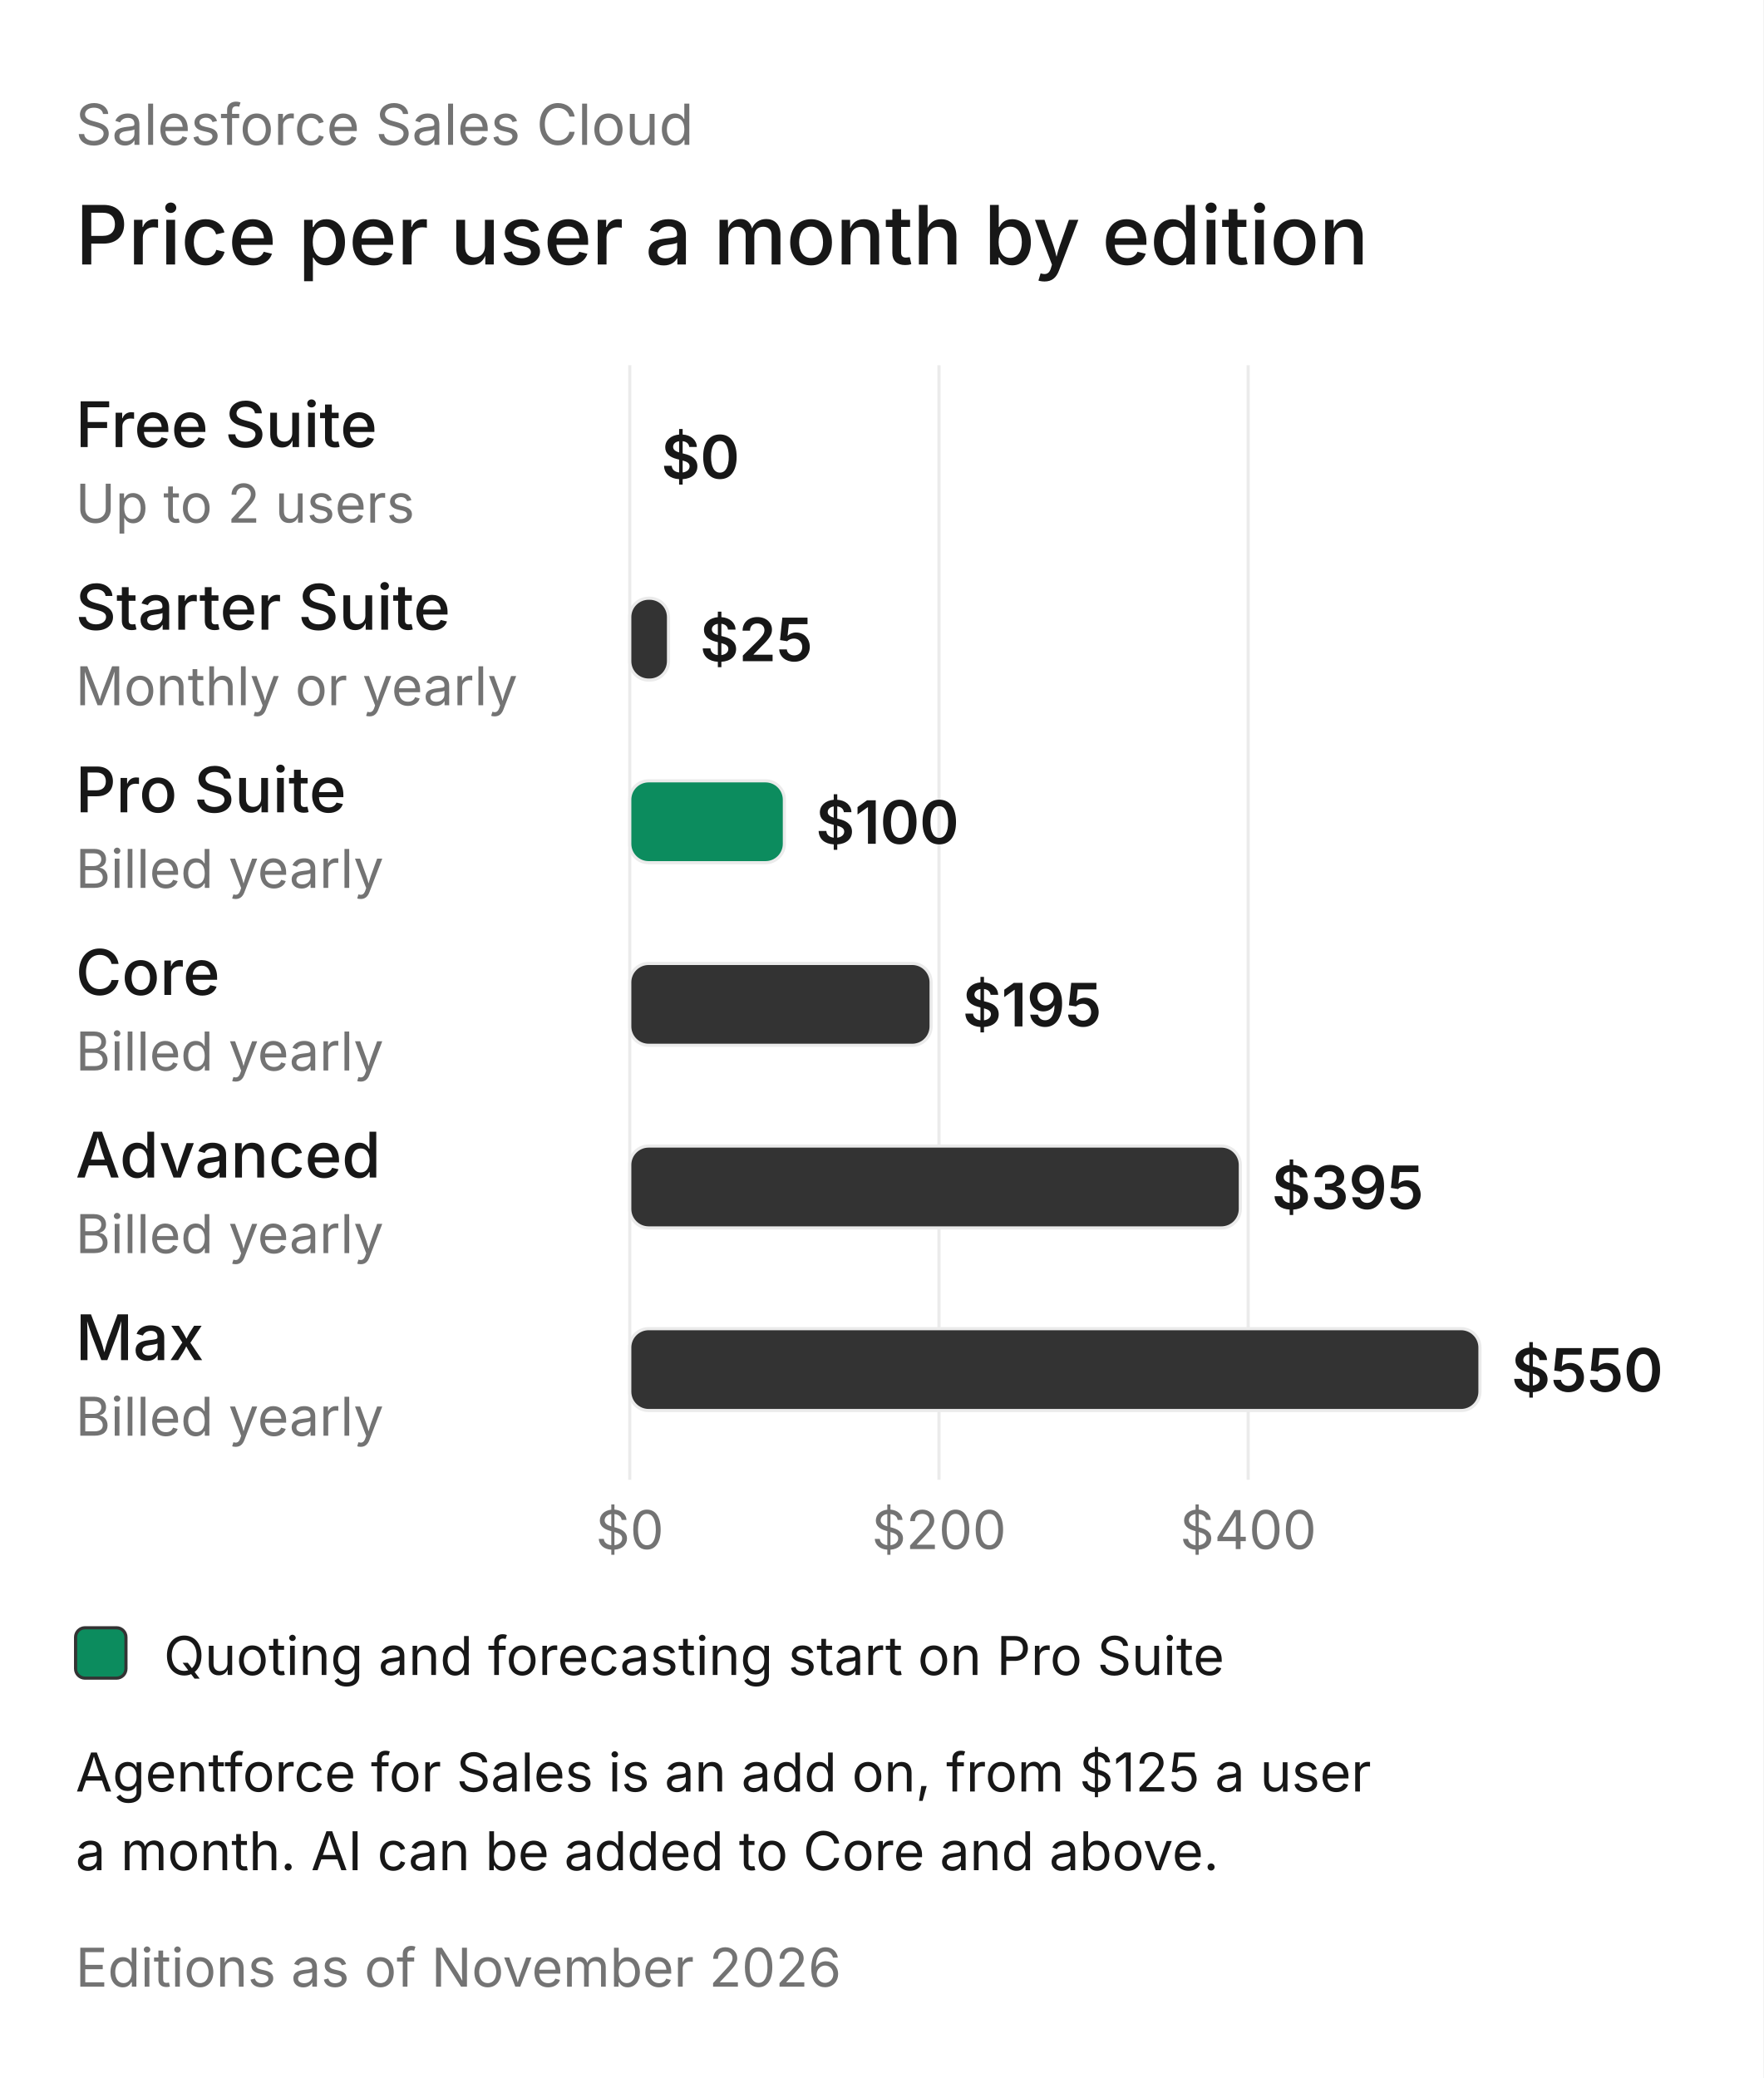
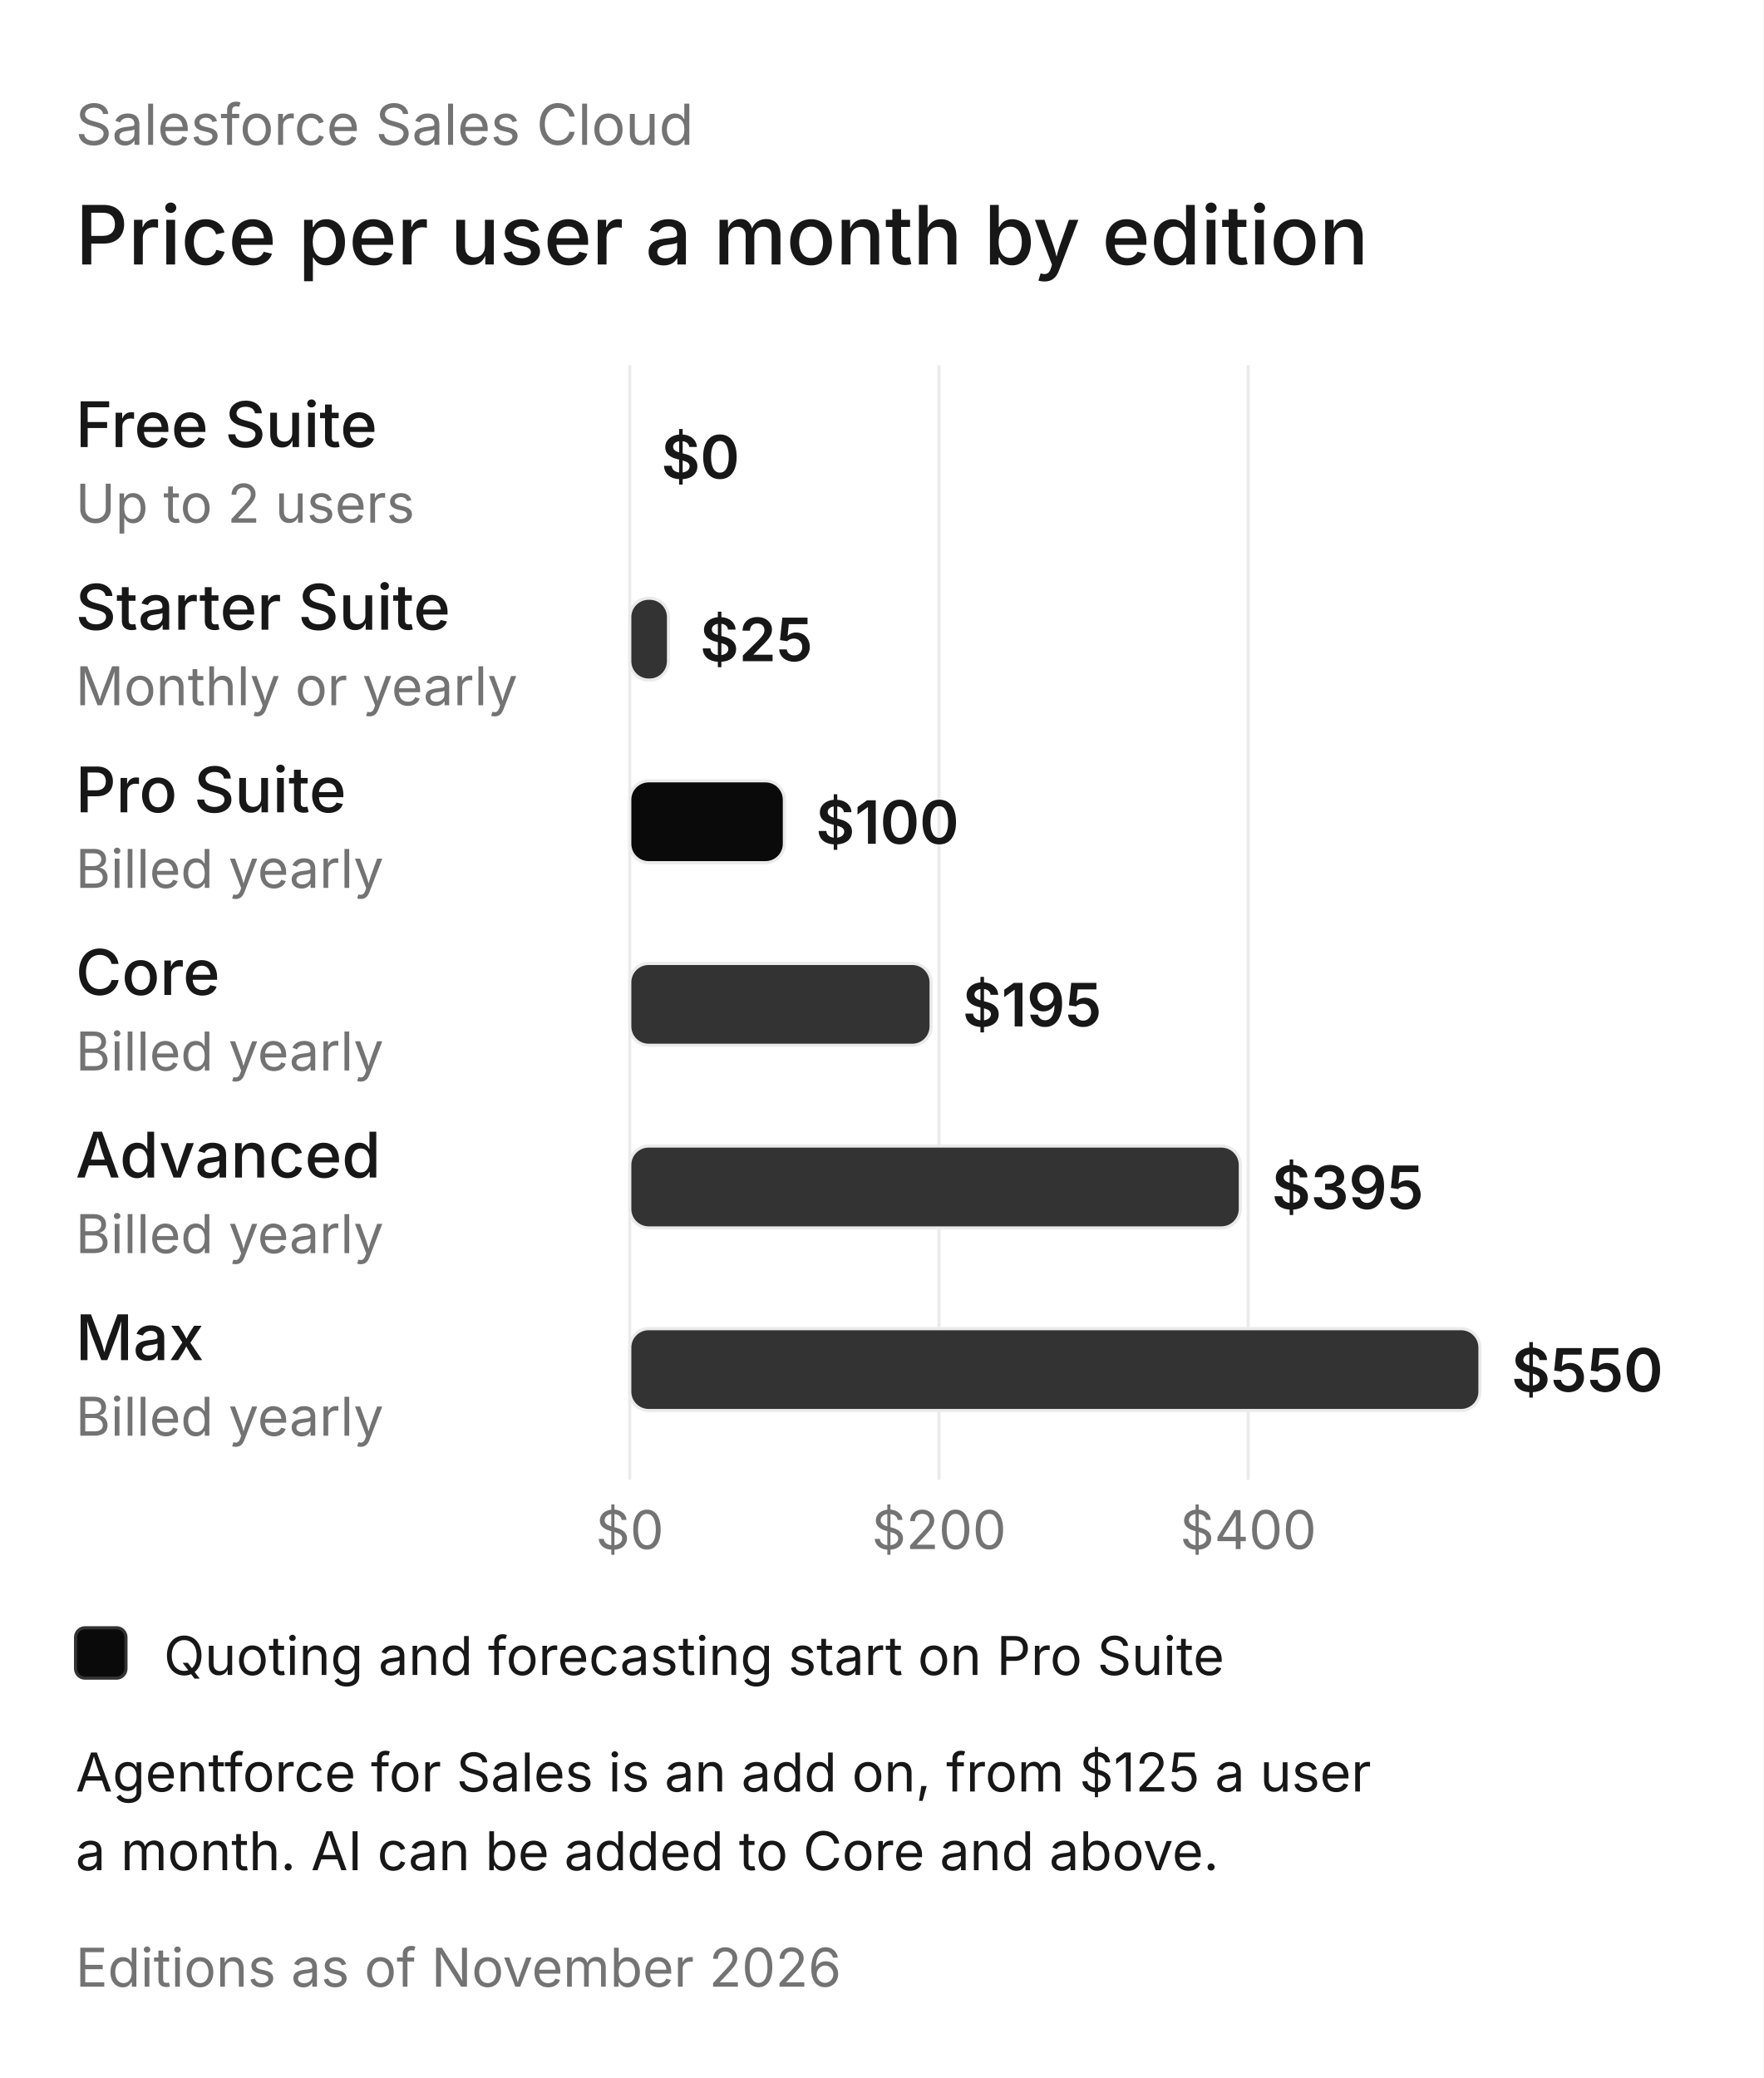
<svg xmlns="http://www.w3.org/2000/svg" viewBox="0 0 560 660" width="560" height="660" role="img" aria-labelledby="t d" font-family="Inter, system-ui, sans-serif">
  <rect width="560" height="660" fill="#ffffff" />
  <text x="24" y="46" font-family="Inter, system-ui, sans-serif" font-size="18" fill="#737373">Salesforce Sales Cloud</text>
  <text x="24" y="84" font-size="26" font-weight="500" fill="#171717">Price per user a month <tspan fill="#171717">by edition</tspan>
  </text>
  <line x1="200.0" y1="116" x2="200.0" y2="470" stroke="#ebebeb" />
  <text x="200.0" y="492" text-anchor="middle" font-family="Inter, system-ui, sans-serif" font-size="17" fill="#737373">$0</text>
  <line x1="298.2" y1="116" x2="298.2" y2="470" stroke="#ebebeb" />
  <text x="298.2" y="492" text-anchor="middle" font-family="Inter, system-ui, sans-serif" font-size="17" fill="#737373">$200</text>
  <line x1="396.4" y1="116" x2="396.4" y2="470" stroke="#ebebeb" />
  <text x="396.4" y="492" text-anchor="middle" font-family="Inter, system-ui, sans-serif" font-size="17" fill="#737373">$400</text>
  <text x="24" y="142" font-size="20" font-weight="500" fill="#171717">Free Suite</text>
  <text x="24" y="166" font-size="17" fill="#737373">Up to 2 users</text>
  <text x="210.0" y="152" font-size="19" font-weight="600" fill="#171717">$0</text>
  <text x="24" y="200" font-size="20" font-weight="500" fill="#171717">Starter Suite</text>
  <text x="24" y="224" font-size="17" fill="#737373">Monthly or yearly</text>
  <rect x="200" y="190" width="12.3" height="26" fill="#333333" stroke="#ebebeb" rx="6" />
  <text x="222.3" y="210" font-size="19" font-weight="600" fill="#171717">$25</text>
  <text x="24" y="258" font-size="20" font-weight="500" fill="#171717">Pro Suite</text>
  <text x="24" y="282" font-size="17" fill="#737373">Billed yearly</text>
-   <rect x="200" y="248" width="49.1" height="26" fill="#0c8c5e" stroke="#ebebeb" rx="6" />
+   <rect x="200" y="248" width="49.1" height="26" fill="#0a0a0a" stroke="#ebebeb" rx="6" />
  <text x="259.1" y="268" font-size="19" font-weight="600" fill="#171717">$100</text>
  <text x="24" y="316" font-size="20" font-weight="500" fill="#171717">Core</text>
  <text x="24" y="340" font-size="17" fill="#737373">Billed yearly</text>
  <rect x="200" y="306" width="95.7" height="26" fill="#333333" stroke="#ebebeb" rx="6" />
  <text x="305.7" y="326" font-size="19" font-weight="600" fill="#171717">$195</text>
  <text x="24" y="374" font-size="20" font-weight="500" fill="#171717">Advanced</text>
  <text x="24" y="398" font-size="17" fill="#737373">Billed yearly</text>
  <rect x="200" y="364" width="193.9" height="26" fill="#333333" stroke="#ebebeb" rx="6" />
  <text x="403.9" y="384" font-size="19" font-weight="600" fill="#171717">$395</text>
  <text x="24" y="432" font-size="20" font-weight="500" fill="#171717">Max</text>
  <text x="24" y="456" font-size="17" fill="#737373">Billed yearly</text>
  <rect x="200" y="422" width="270.0" height="26" fill="#333333" stroke="#ebebeb" rx="6" />
  <text x="480.0" y="442" font-size="19" font-weight="600" fill="#171717">$550</text>
-   <rect x="24" y="517" width="16" height="16" fill="#0c8c5e" stroke="#333333" rx="3" />
+   <rect x="24" y="517" width="16" height="16" fill="#0a0a0a" stroke="#333333" rx="3" />
  <text x="52" y="532" font-size="17" fill="#171717">Quoting and forecasting start on Pro Suite</text>
  <text x="24" y="569" font-size="17" fill="#171717">Agentforce for Sales is an add on, from $125 a user</text>
  <text x="24" y="594" font-size="17" fill="#171717">a month. AI can be added to Core and above.</text>
  <text x="24" y="631" font-family="Inter, system-ui, sans-serif" font-size="17" fill="#737373">Editions as of November 2026</text>
</svg>
